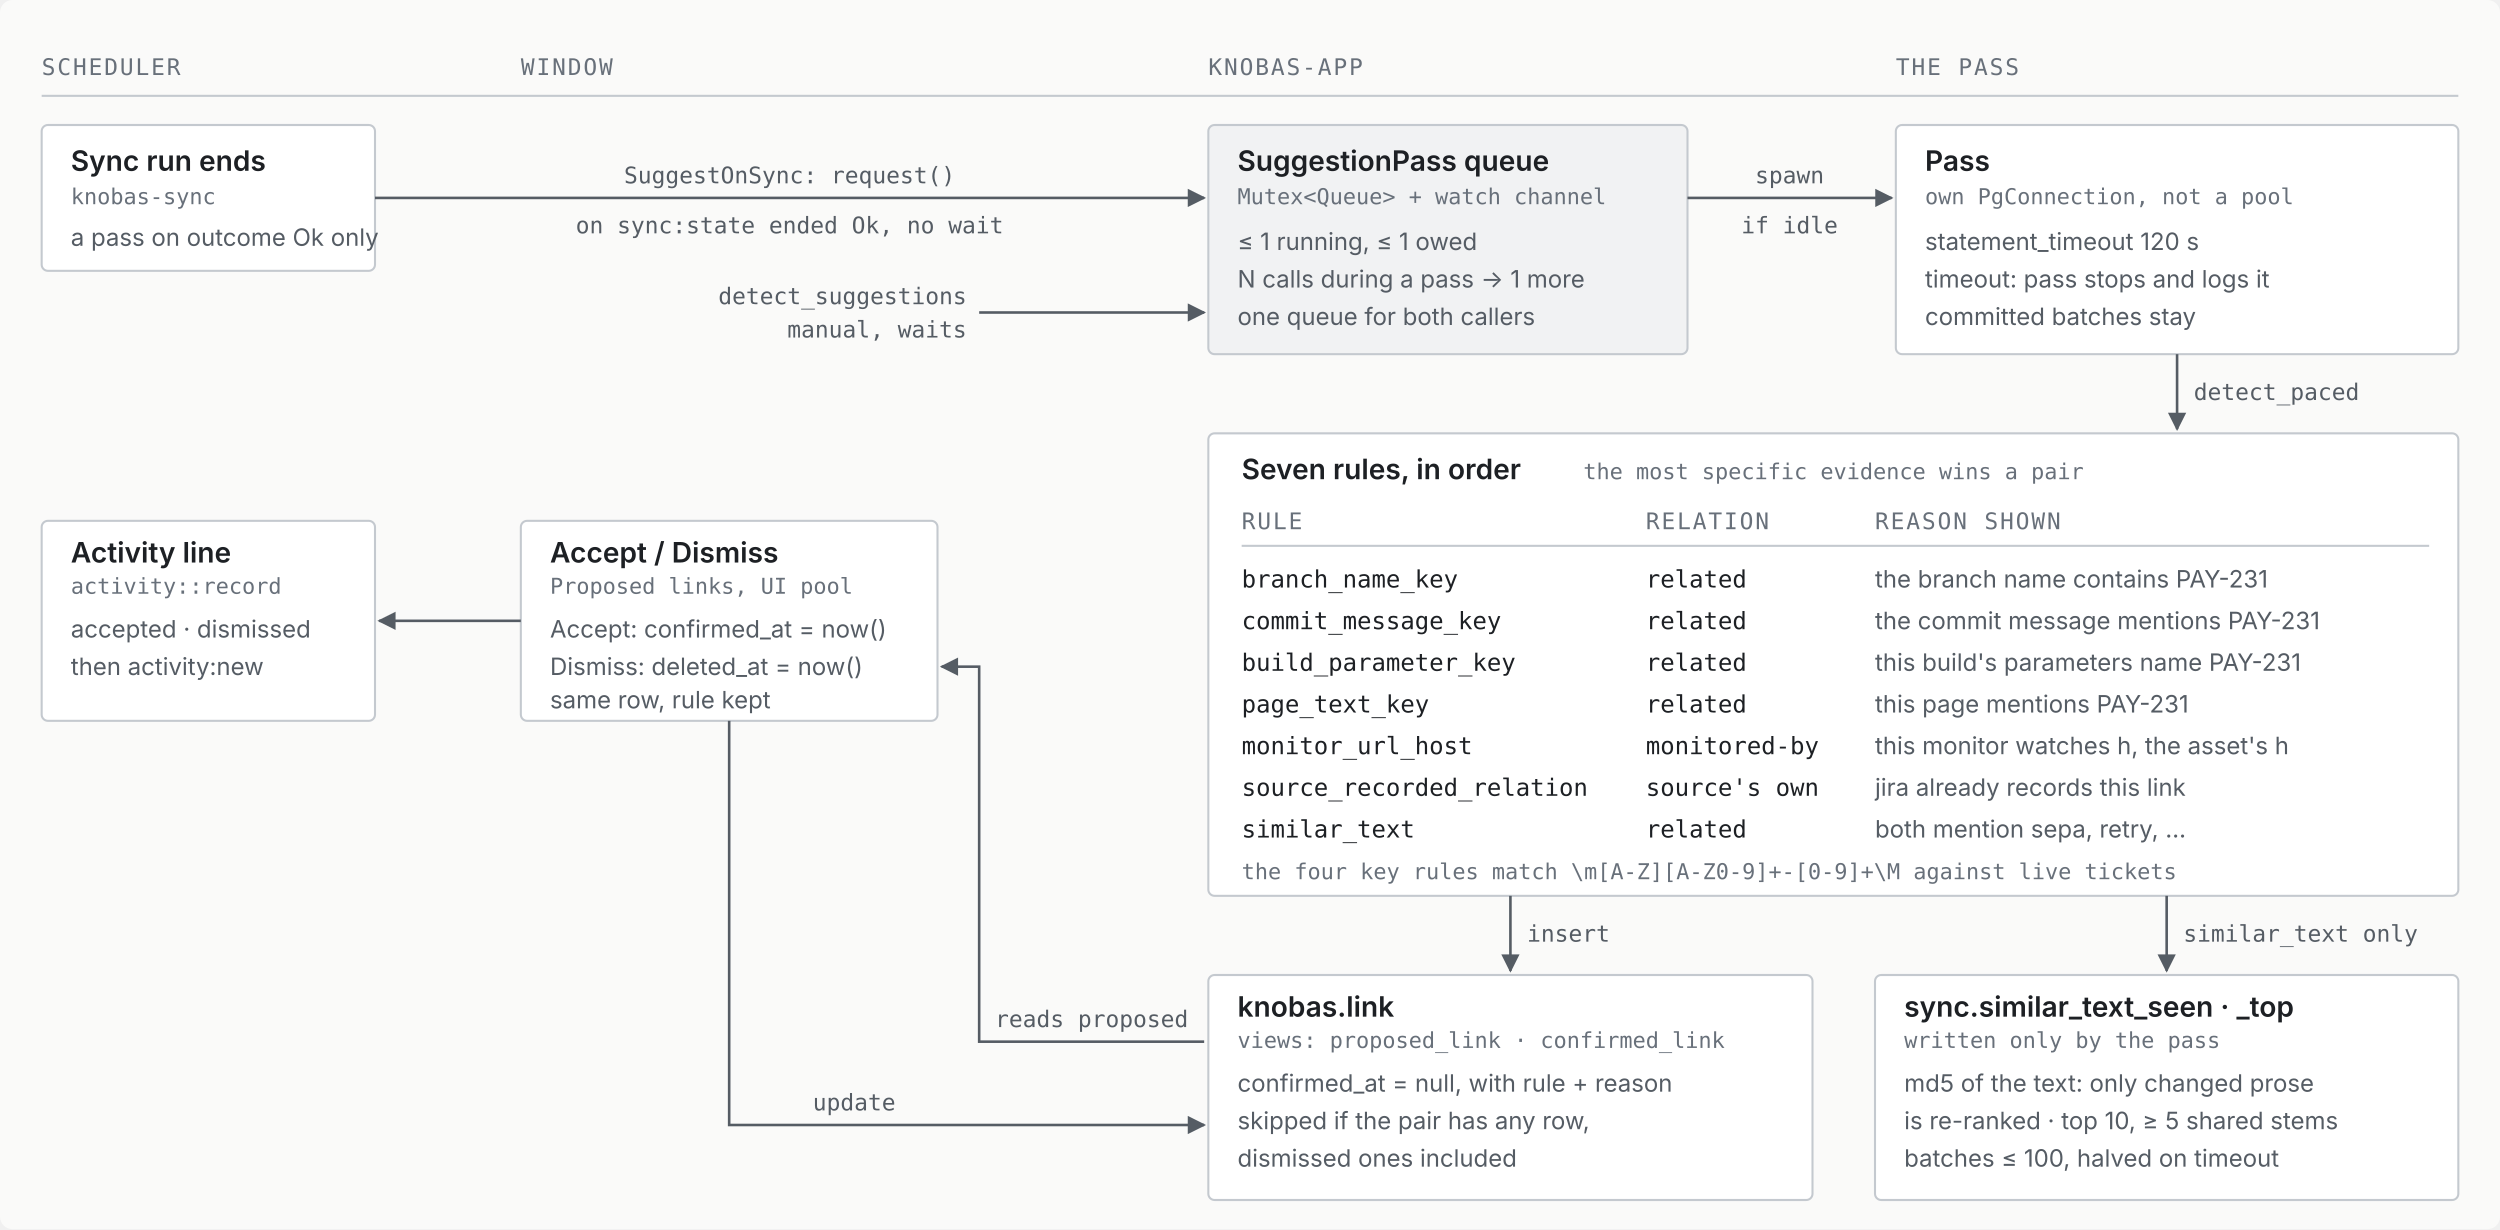
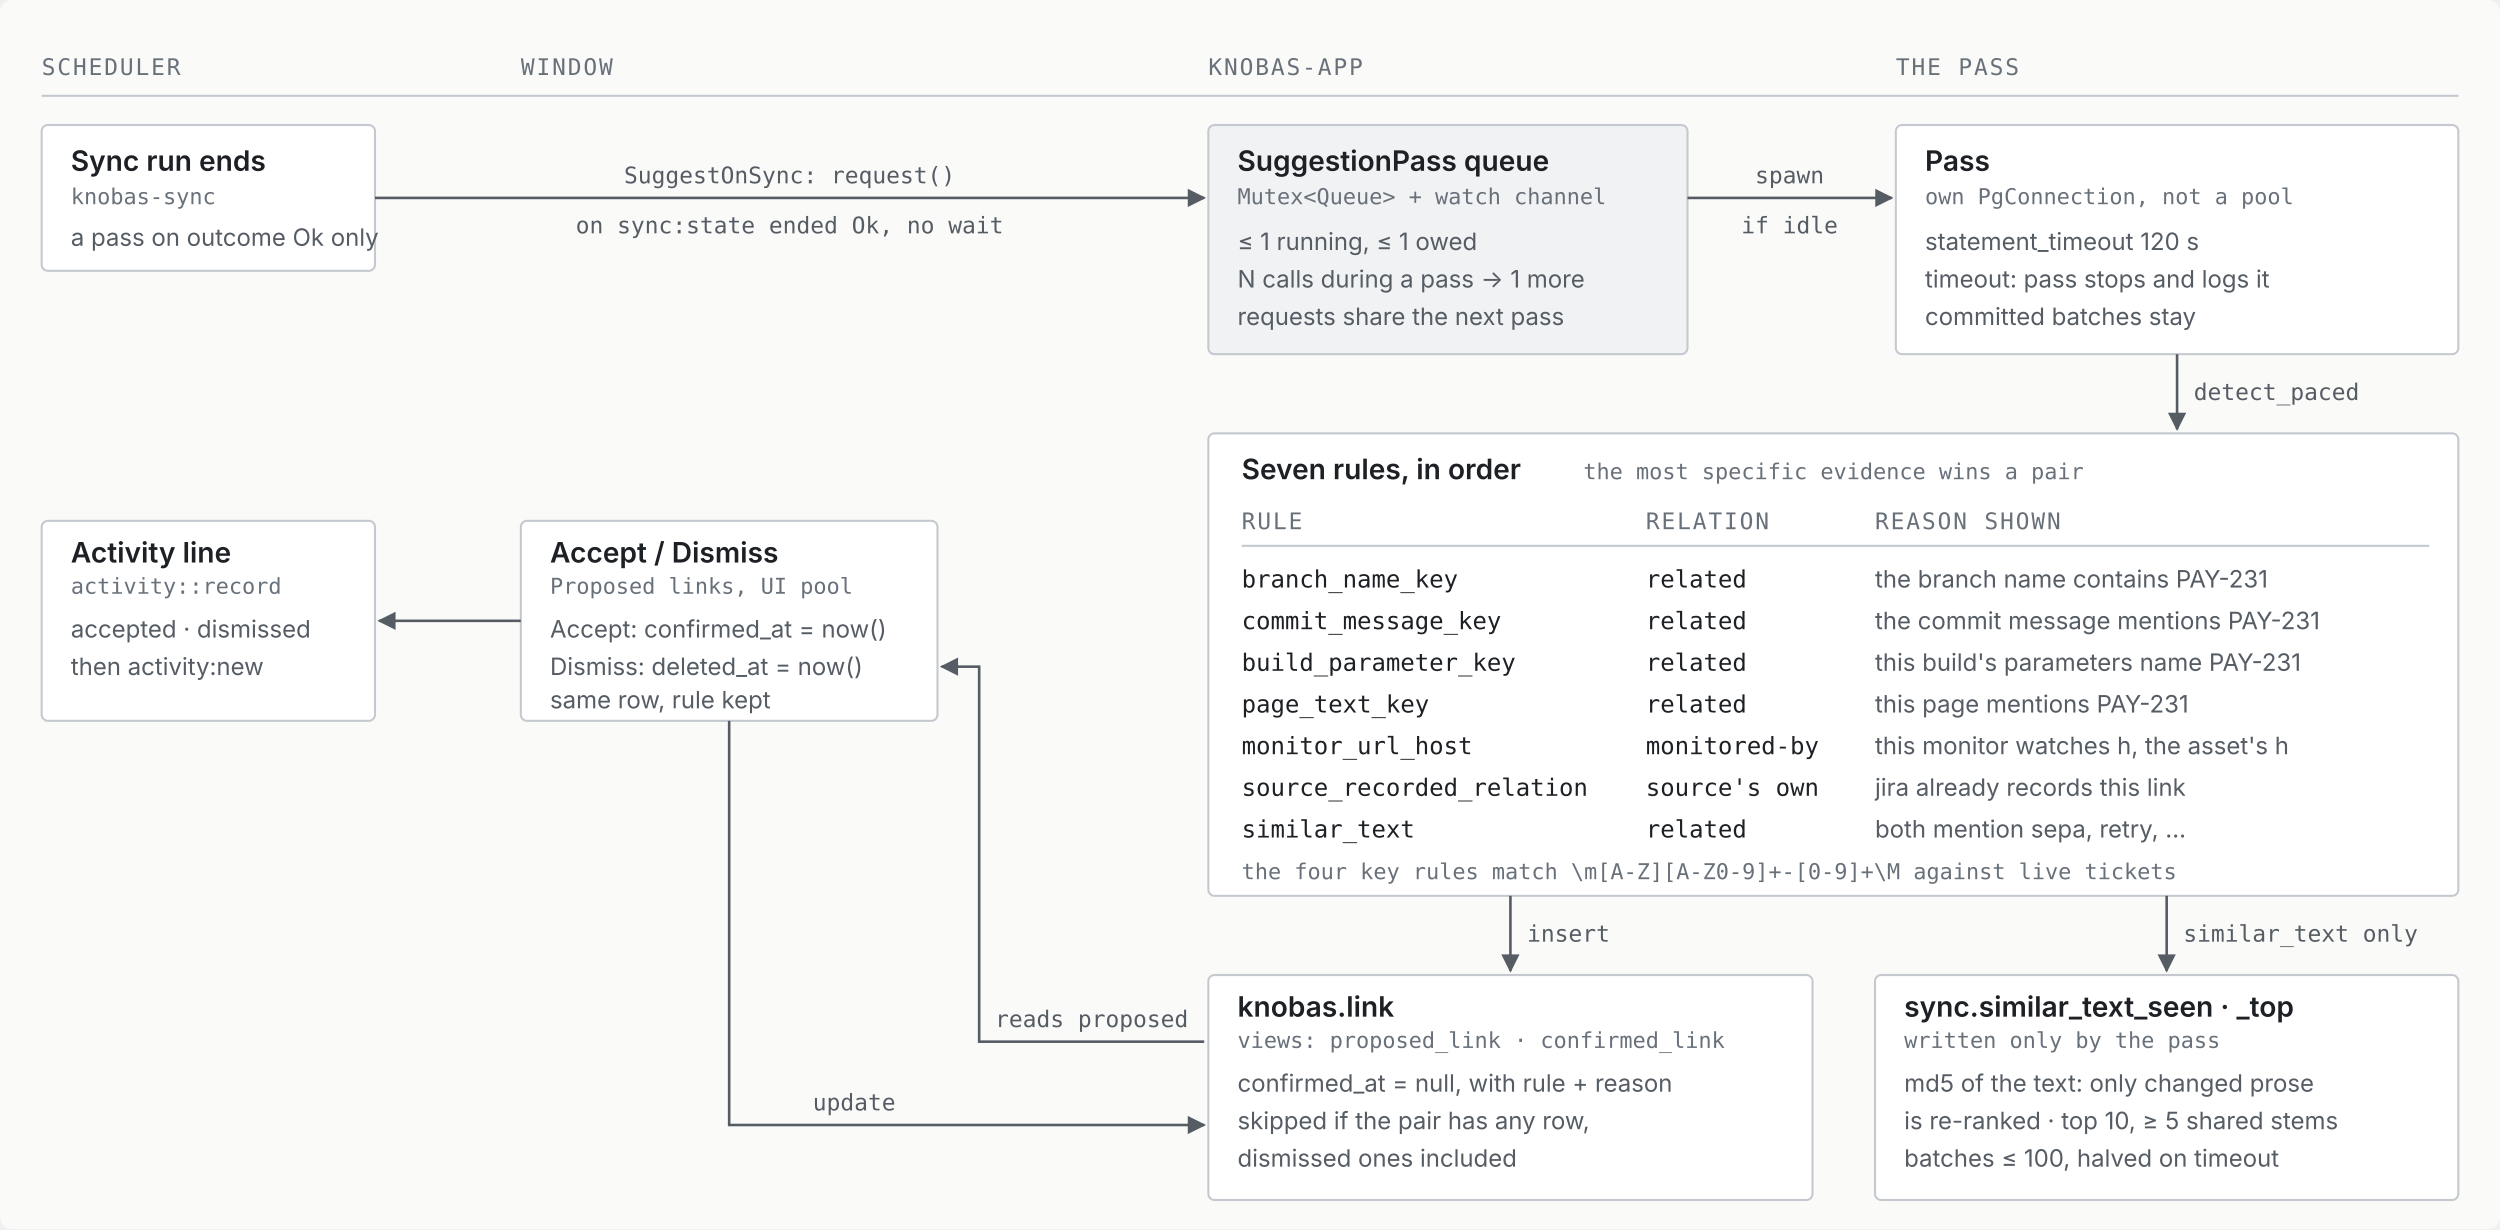
- <svg xmlns="http://www.w3.org/2000/svg" width="1200" height="590" viewBox="0 0 1200 590" role="img" aria-label="Suggestion pass: a sync run that ends OK makes the scheduler request a pass, without waiting; the detect_suggestions command asks for one and waits; a queue coalesces requests into at most one running pass plus one owed; the pass runs seven rules on its own connection and inserts unconfirmed rows into knobas.link; the window reads proposed_link and accept or dismiss updates the same row and writes an activity line.">
+ <svg xmlns="http://www.w3.org/2000/svg" width="1200" height="590" viewBox="0 0 1200 590" role="img" aria-label="Suggestion pass: a sync run that ends OK makes the scheduler request a pass, without waiting; a queue coalesces requests into at most one running pass plus one owed; the pass runs seven rules on its own connection and inserts unconfirmed rows into knobas.link; the window reads proposed_link and accept or dismiss updates the same row and writes an activity line.">
  <defs>
    <marker id="ch" viewBox="0 0 10 10" refX="9" refY="5" markerWidth="7" markerHeight="7" orient="auto-start-reverse">
      <path class="mk" d="M0,0 L10,5 L0,10 z" />
    </marker>
  </defs>
  <style>.bx{fill:#FFFFFF;stroke:#C4C9CF;stroke-width:1}
.bx2{fill:#F1F2F3;stroke:#C4C9CF;stroke-width:1}
.bxd{fill:none;stroke:#C4C9CF;stroke-width:1;stroke-dasharray:4 4}
.bxa{fill:#F1F2F3;stroke:#A86200;stroke-width:1.5}
.grp{fill:none;stroke:#E1E4E8;stroke-width:1}
.hl{stroke:#C4C9CF;stroke-width:1}
.t{fill:#1D2024;font-family:'IBM Plex Sans',system-ui,-apple-system,'Segoe UI',sans-serif;font-size:13.5px;font-weight:600}
.s{fill:#555C64;font-family:'IBM Plex Sans',system-ui,-apple-system,'Segoe UI',sans-serif;font-size:11.5px}
.m{fill:#1D2024;font-family:'IBM Plex Mono',ui-monospace,Menlo,Consolas,monospace;font-size:11.5px}
.mf{fill:#68707A;font-family:'IBM Plex Mono',ui-monospace,Menlo,Consolas,monospace;font-size:10.5px}
.h{fill:#68707A;font-family:'IBM Plex Mono',ui-monospace,Menlo,Consolas,monospace;font-size:11px;letter-spacing:.08em}
.lb{fill:#555C64;font-family:'IBM Plex Mono',ui-monospace,Menlo,Consolas,monospace;font-size:11px}
.lba{fill:#A86200;font-family:'IBM Plex Mono',ui-monospace,Menlo,Consolas,monospace;font-size:11px}
.bad{fill:#C2362B}
.ar{fill:none;stroke:#555C64;stroke-width:1.25}
.ara{fill:none;stroke:#A86200;stroke-width:1.5}
.mk{fill:#555C64}
.mka{fill:#A86200}</style>
  <rect x="0" y="0" width="1200" height="590" rx="6" fill="#FAFAF9" />
  <text class="h" x="20" y="36">SCHEDULER</text>
  <text class="h" x="250" y="36">WINDOW</text>
  <text class="h" x="580" y="36">KNOBAS-APP</text>
  <text class="h" x="910" y="36">THE PASS</text>
  <line class="hl" x1="20" y1="46" x2="1180" y2="46" />
  <rect class="bx" x="20" y="60" width="160" height="70" rx="3" />
  <text class="t" x="34" y="82">Sync run ends</text>
  <text class="mf" x="34" y="98">knobas-sync</text>
  <text class="s" x="34" y="118">a pass on outcome Ok only</text>
  <line class="ar" x1="180" y1="95" x2="578" y2="95" marker-end="url(#ch)" />
  <text class="lb" x="379" y="88" text-anchor="middle">SuggestOnSync: request()</text>
  <text class="lb" x="379" y="112" text-anchor="middle">on sync:state ended Ok, no wait</text>
-   <line class="ar" x1="470" y1="150" x2="578" y2="150" marker-end="url(#ch)" />
-   <text class="lb" x="464" y="146" text-anchor="end">detect_suggestions</text>
-   <text class="lb" x="464" y="162" text-anchor="end">manual, waits</text>
  <rect class="bx2" x="580" y="60" width="230" height="110" rx="3" />
  <text class="t" x="594" y="82">SuggestionPass queue</text>
  <text class="mf" x="594" y="98">Mutex&lt;Queue&gt; + watch channel</text>
  <text class="s" x="594" y="120">≤ 1 running, ≤ 1 owed</text>
  <text class="s" x="594" y="138">N calls during a pass → 1 more</text>
-   <text class="s" x="594" y="156">one queue for both callers</text>
+   <text class="s" x="594" y="156">requests share the next pass</text>
  <line class="ar" x1="810" y1="95" x2="908" y2="95" marker-end="url(#ch)" />
  <text class="lb" x="859" y="88" text-anchor="middle">spawn</text>
  <text class="lb" x="859" y="112" text-anchor="middle">if idle</text>
  <rect class="bx" x="910" y="60" width="270" height="110" rx="3" />
  <text class="t" x="924" y="82">Pass</text>
  <text class="mf" x="924" y="98">own PgConnection, not a pool</text>
  <text class="s" x="924" y="120">statement_timeout 120 s</text>
  <text class="s" x="924" y="138">timeout: pass stops and logs it</text>
  <text class="s" x="924" y="156">committed batches stay</text>
  <line class="ar" x1="1045" y1="170" x2="1045" y2="206" marker-end="url(#ch)" />
  <text class="lb" x="1053" y="192">detect_paced</text>
  <rect class="bx" x="580" y="208" width="600" height="222" rx="3" />
  <text class="t" x="596" y="230">Seven rules, in order</text>
  <text class="mf" x="760" y="230">the most specific evidence wins a pair</text>
  <text class="h" x="596" y="254">RULE</text>
  <text class="h" x="790" y="254">RELATION</text>
  <text class="h" x="900" y="254">REASON SHOWN</text>
  <line class="hl" x1="596" y1="262" x2="1166" y2="262" />
  <text class="m" x="596" y="282">branch_name_key</text>
  <text class="m" x="790" y="282">related</text>
  <text class="s" x="900" y="282">the branch name contains PAY-231</text>
  <text class="m" x="596" y="302">commit_message_key</text>
  <text class="m" x="790" y="302">related</text>
  <text class="s" x="900" y="302">the commit message mentions PAY-231</text>
  <text class="m" x="596" y="322">build_parameter_key</text>
  <text class="m" x="790" y="322">related</text>
  <text class="s" x="900" y="322">this build's parameters name PAY-231</text>
  <text class="m" x="596" y="342">page_text_key</text>
  <text class="m" x="790" y="342">related</text>
  <text class="s" x="900" y="342">this page mentions PAY-231</text>
  <text class="m" x="596" y="362">monitor_url_host</text>
  <text class="m" x="790" y="362">monitored-by</text>
  <text class="s" x="900" y="362">this monitor watches h, the asset's h</text>
  <text class="m" x="596" y="382">source_recorded_relation</text>
  <text class="m" x="790" y="382">source's own</text>
  <text class="s" x="900" y="382">jira already records this link</text>
  <text class="m" x="596" y="402">similar_text</text>
  <text class="m" x="790" y="402">related</text>
  <text class="s" x="900" y="402">both mention sepa, retry, …</text>
  <text class="mf" x="596" y="422">the four key rules match \m[A-Z][A-Z0-9]+-[0-9]+\M against live tickets</text>
  <line class="ar" x1="725" y1="430" x2="725" y2="466" marker-end="url(#ch)" />
  <text class="lb" x="733" y="452">insert</text>
  <line class="ar" x1="1040" y1="430" x2="1040" y2="466" marker-end="url(#ch)" />
  <text class="lb" x="1048" y="452">similar_text only</text>
  <rect class="bx" x="580" y="468" width="290" height="108" rx="3" />
  <text class="t" x="594" y="488">knobas.link</text>
  <text class="mf" x="594" y="503">views: proposed_link · confirmed_link</text>
  <text class="s" x="594" y="524">confirmed_at = null, with rule + reason</text>
  <text class="s" x="594" y="542">skipped if the pair has any row,</text>
  <text class="s" x="594" y="560">dismissed ones included</text>
  <rect class="bx" x="900" y="468" width="280" height="108" rx="3" />
  <text class="t" x="914" y="488">sync.similar_text_seen · _top</text>
  <text class="mf" x="914" y="503">written only by the pass</text>
  <text class="s" x="914" y="524">md5 of the text: only changed prose</text>
  <text class="s" x="914" y="542">is re-ranked · top 10, ≥ 5 shared stems</text>
  <text class="s" x="914" y="560">batches ≤ 100, halved on timeout</text>
  <rect class="bx" x="250" y="250" width="200" height="96" rx="3" />
  <text class="t" x="264" y="270">Accept / Dismiss</text>
  <text class="mf" x="264" y="285">Proposed links, UI pool</text>
  <text class="s" x="264" y="306">Accept: confirmed_at = now()</text>
  <text class="s" x="264" y="324">Dismiss: deleted_at = now()</text>
  <text class="s" x="264" y="340">same row, rule kept</text>
  <line class="ar" x1="250" y1="298" x2="182" y2="298" marker-end="url(#ch)" />
  <rect class="bx" x="20" y="250" width="160" height="96" rx="3" />
  <text class="t" x="34" y="270">Activity line</text>
  <text class="mf" x="34" y="285">activity::record</text>
  <text class="s" x="34" y="306">accepted · dismissed</text>
  <text class="s" x="34" y="324">then activity:new</text>
  <path class="ar" d="M350,346 L350,540 L578,540" marker-end="url(#ch)" />
  <text class="lb" x="410" y="533" text-anchor="middle">update</text>
  <path class="ar" d="M578,500 L470,500 L470,320 L452,320" marker-end="url(#ch)" />
  <text class="lb" x="524" y="493" text-anchor="middle">reads proposed</text>
</svg>
